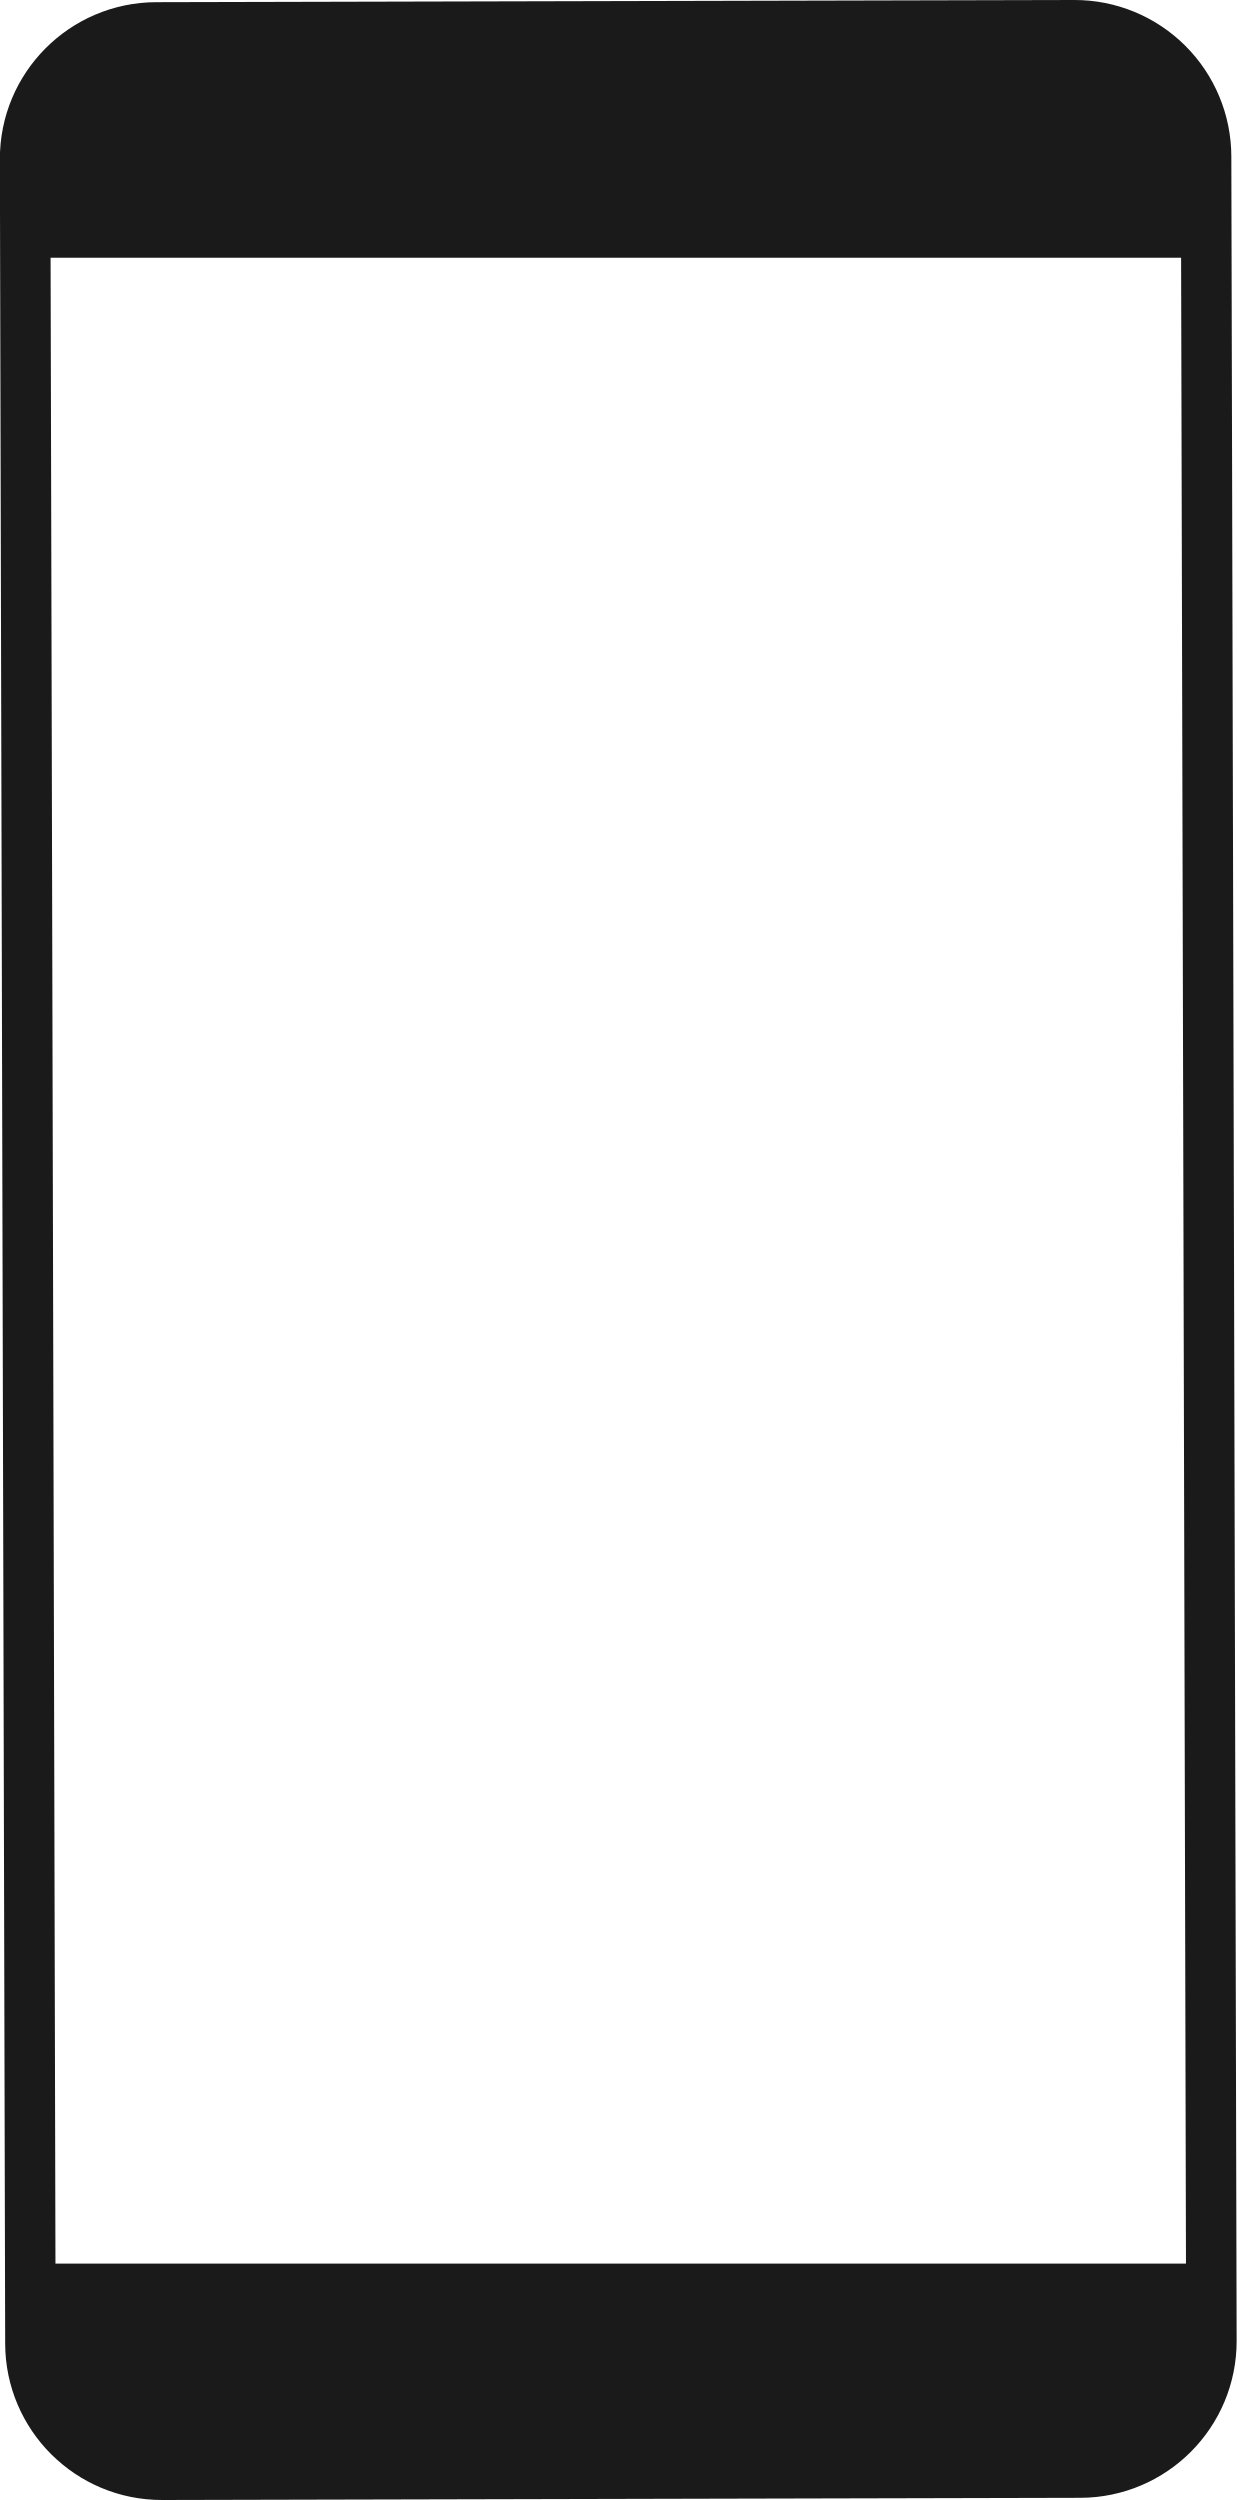
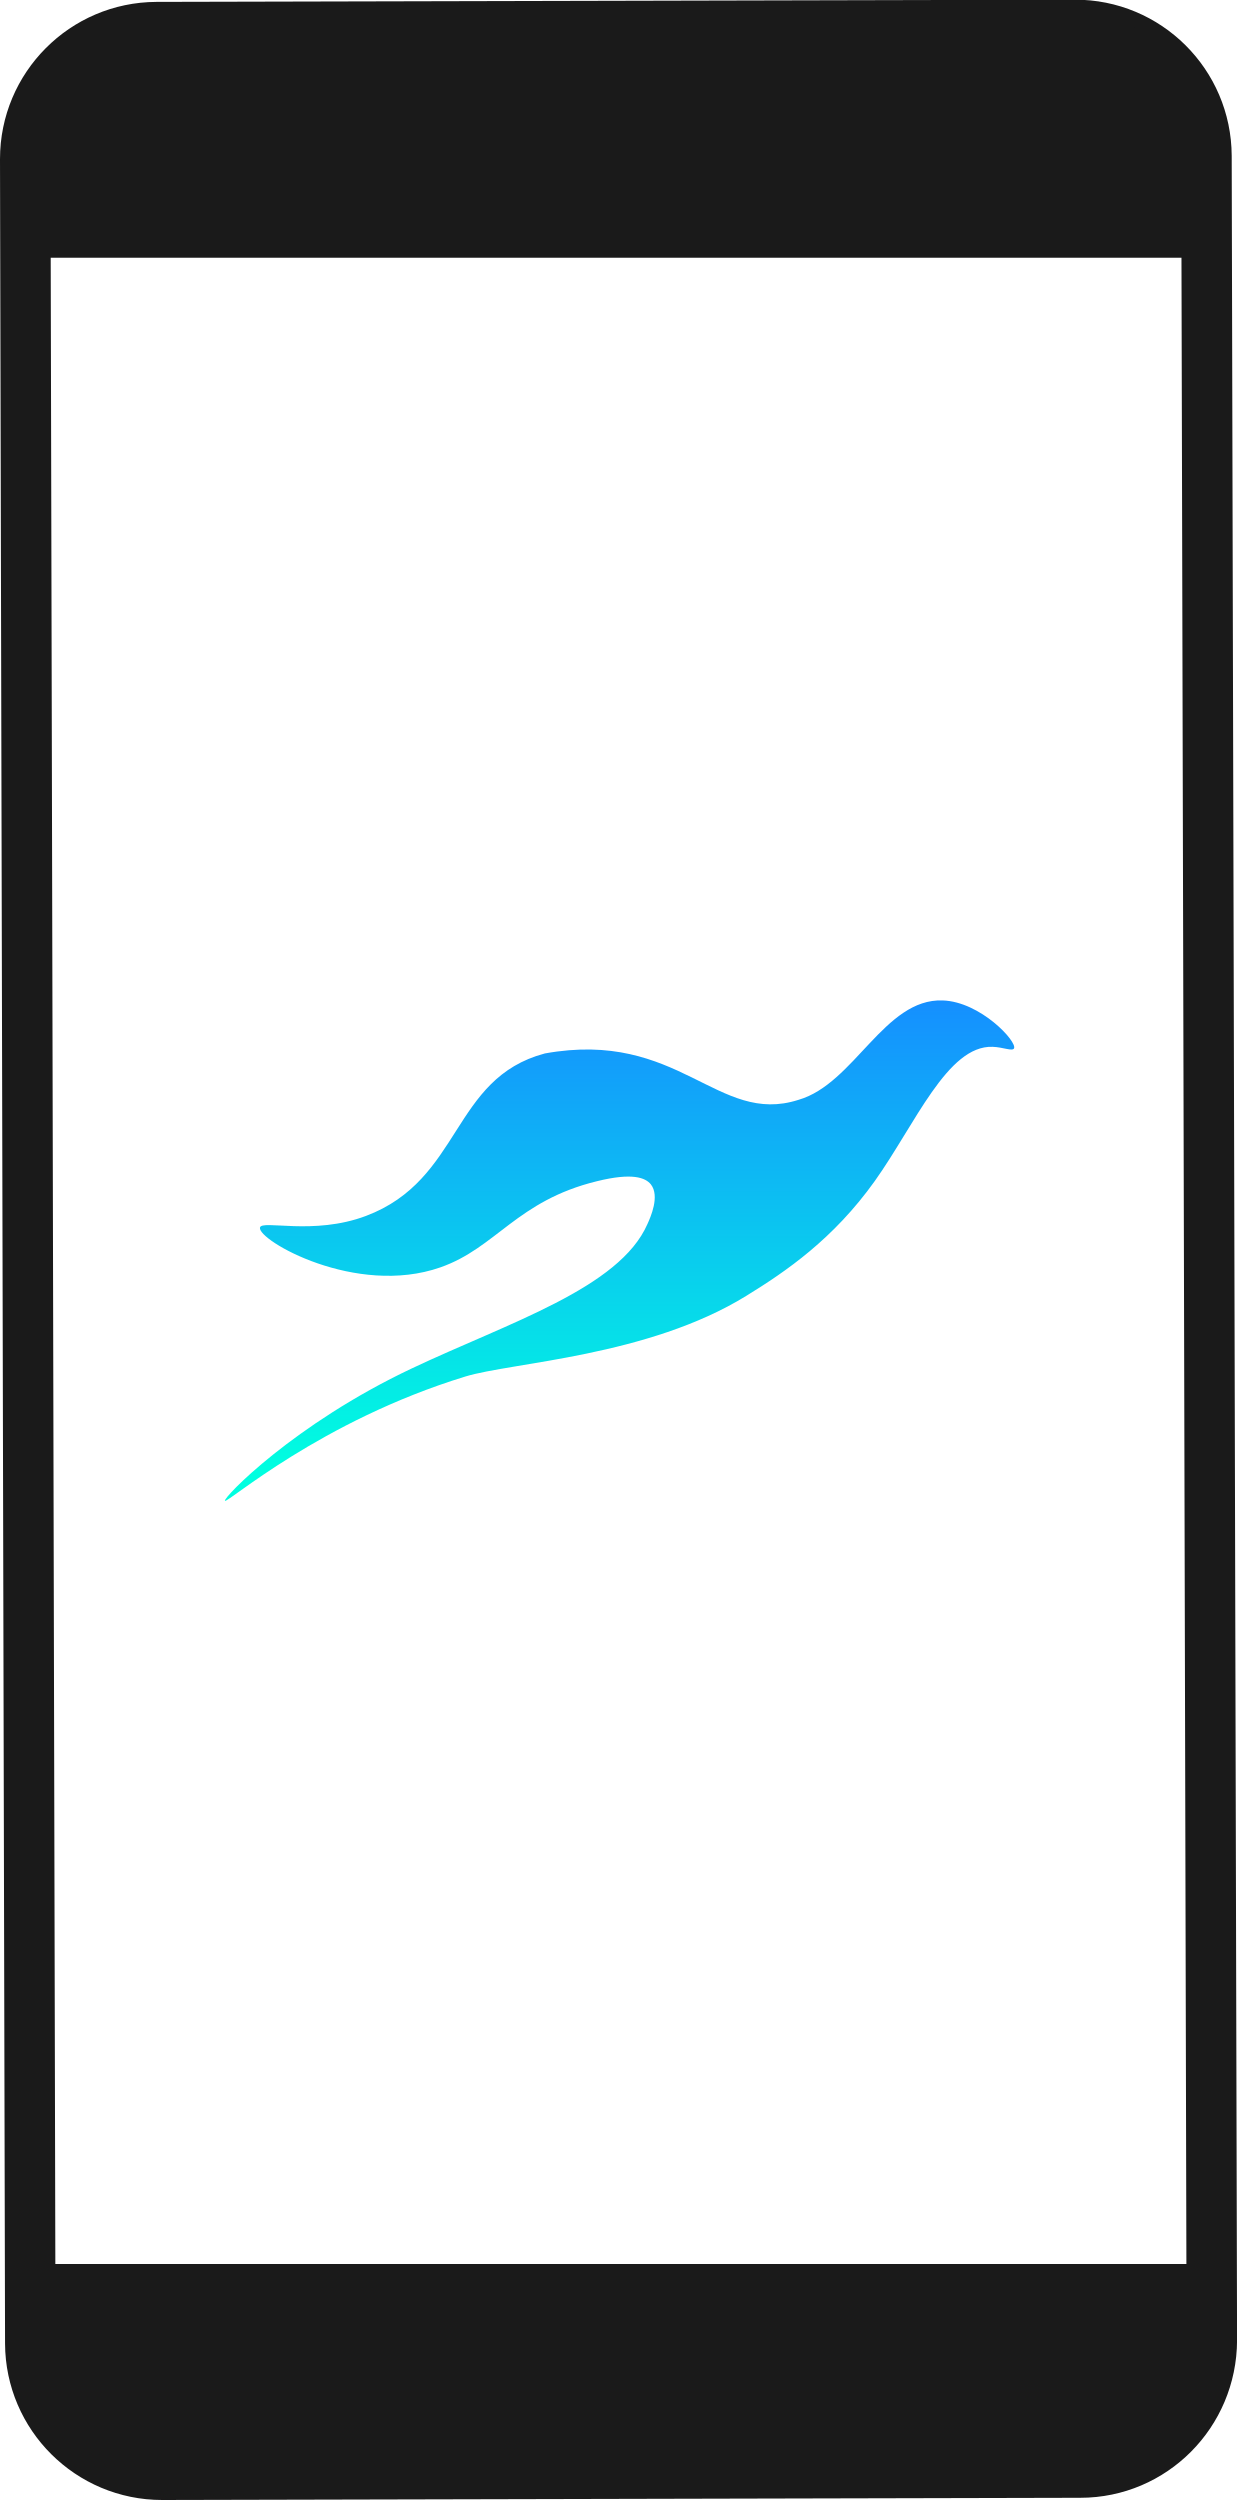
- <svg xmlns="http://www.w3.org/2000/svg" id="Layer_1" data-name="Layer 1" viewBox="0 0 391.92 792.39">
-   <defs>
-     <style>.cls-1{fill:none;stroke:#1a1a1a;stroke-miterlimit:10;stroke-width:16px;}.cls-2{fill:#1a1a1a;}</style>
-   </defs>
-   <path class="cls-1" d="M658.39,903.09l-290.95.69a41.67,41.67,0,0,1-41.76-41.57L324,169.84a41.67,41.67,0,0,1,41.57-41.76l290.95-.69A41.67,41.67,0,0,1,698.32,169L700,861.33A41.67,41.67,0,0,1,658.39,903.09Z" transform="translate(-316.04 -119.39)" />
-   <path class="cls-2" d="M33.5,8H352.84a31.08,31.08,0,0,1,31.08,31.08V81.69a0,0,0,0,1,0,0H8a0,0,0,0,1,0,0V33.5A25.5,25.5,0,0,1,33.5,8Z" />
-   <path class="cls-2" d="M349.54,836.86H668.88A31.08,31.08,0,0,1,700,867.94v35.84a0,0,0,0,1,0,0H324a0,0,0,0,1,0,0V862.37A25.5,25.5,0,0,1,349.54,836.86Z" transform="translate(707.96 1621.25) rotate(-180)" />
+ <svg xmlns="http://www.w3.org/2000/svg" version="1.1" id="Layer_1" x="0px" y="0px" viewBox="0 0 391.9 792.4" style="enable-background:new 0 0 391.9 792.4;" xml:space="preserve">
+   <style type="text/css">
+ 	.st0{fill:none;stroke:#1A1A1A;stroke-width:16;stroke-miterlimit:10;}
+ 	.st1{fill:#1A1A1A;}
+ 	.st2{fill-rule:evenodd;clip-rule:evenodd;fill:url(#SVGID_1_);}
+ </style>
+   <path class="st0" d="M342.4,783.7l-291,0.7c-23,0-41.7-18.6-41.8-41.6L8,50.4c0-23,18.6-41.7,41.6-41.8l291-0.7  c23-0.1,41.7,18.5,41.8,41.5c0,0,0,0,0,0.1l1.7,692.3C384,765,365.4,783.7,342.4,783.7L342.4,783.7z" />
+   <path class="st1" d="M33.5,8h319.3c17.2,0,31.1,13.9,31.1,31.1v42.6l0,0H8l0,0V33.5C8,19.4,19.4,8,33.5,8z" />
+   <path class="st1" d="M358.4,784.4H39.1c-17.2,0-31.1-13.9-31.1-31l0,0v-35.8l0,0h376l0,0V759C384,773,372.6,784.4,358.4,784.4  C358.5,784.4,358.4,784.4,358.4,784.4z" />
+   <linearGradient id="SVGID_1_" gradientUnits="userSpaceOnUse" x1="196.295" y1="476.94" x2="196.295" y2="318.298" gradientTransform="matrix(1 0 0 -1 0 794)">
+     <stop offset="0" style="stop-color:#158FFF" />
+     <stop offset="0.943" style="stop-color:#00FFE0" />
+   </linearGradient>
+   <path class="st2" d="M206.3,375.4c2.9,3.7-0.1,10.4-1.1,12.6c-8.9,20.3-43.9,31.2-74.6,45.7c-37.5,17.7-60,41.1-59.3,42  s30.2-25.3,76.2-39.4c14.7-4.5,57.9-6.3,89.1-25.6c12.5-7.7,27.5-17.9,40.7-36.4c12.8-18,23-43,37.3-42.5c3.3,0.1,6.3,1.5,6.8,0.5  c1.1-2.1-10.6-14.8-22.6-15.2c-18.5-0.7-28,26.4-45.7,31.5c-25.7,8.3-37.8-22.4-80.4-14.7c-29.7,7.9-26.2,40-56.7,51.5  c-16.7,6.3-33.1,1.1-33.6,3.7c-0.8,4,30.4,22,57.2,12.6c17.7-6.2,24.2-21.1,49.6-27.3C200.5,371.6,204.6,373.3,206.3,375.4z" />
</svg>
